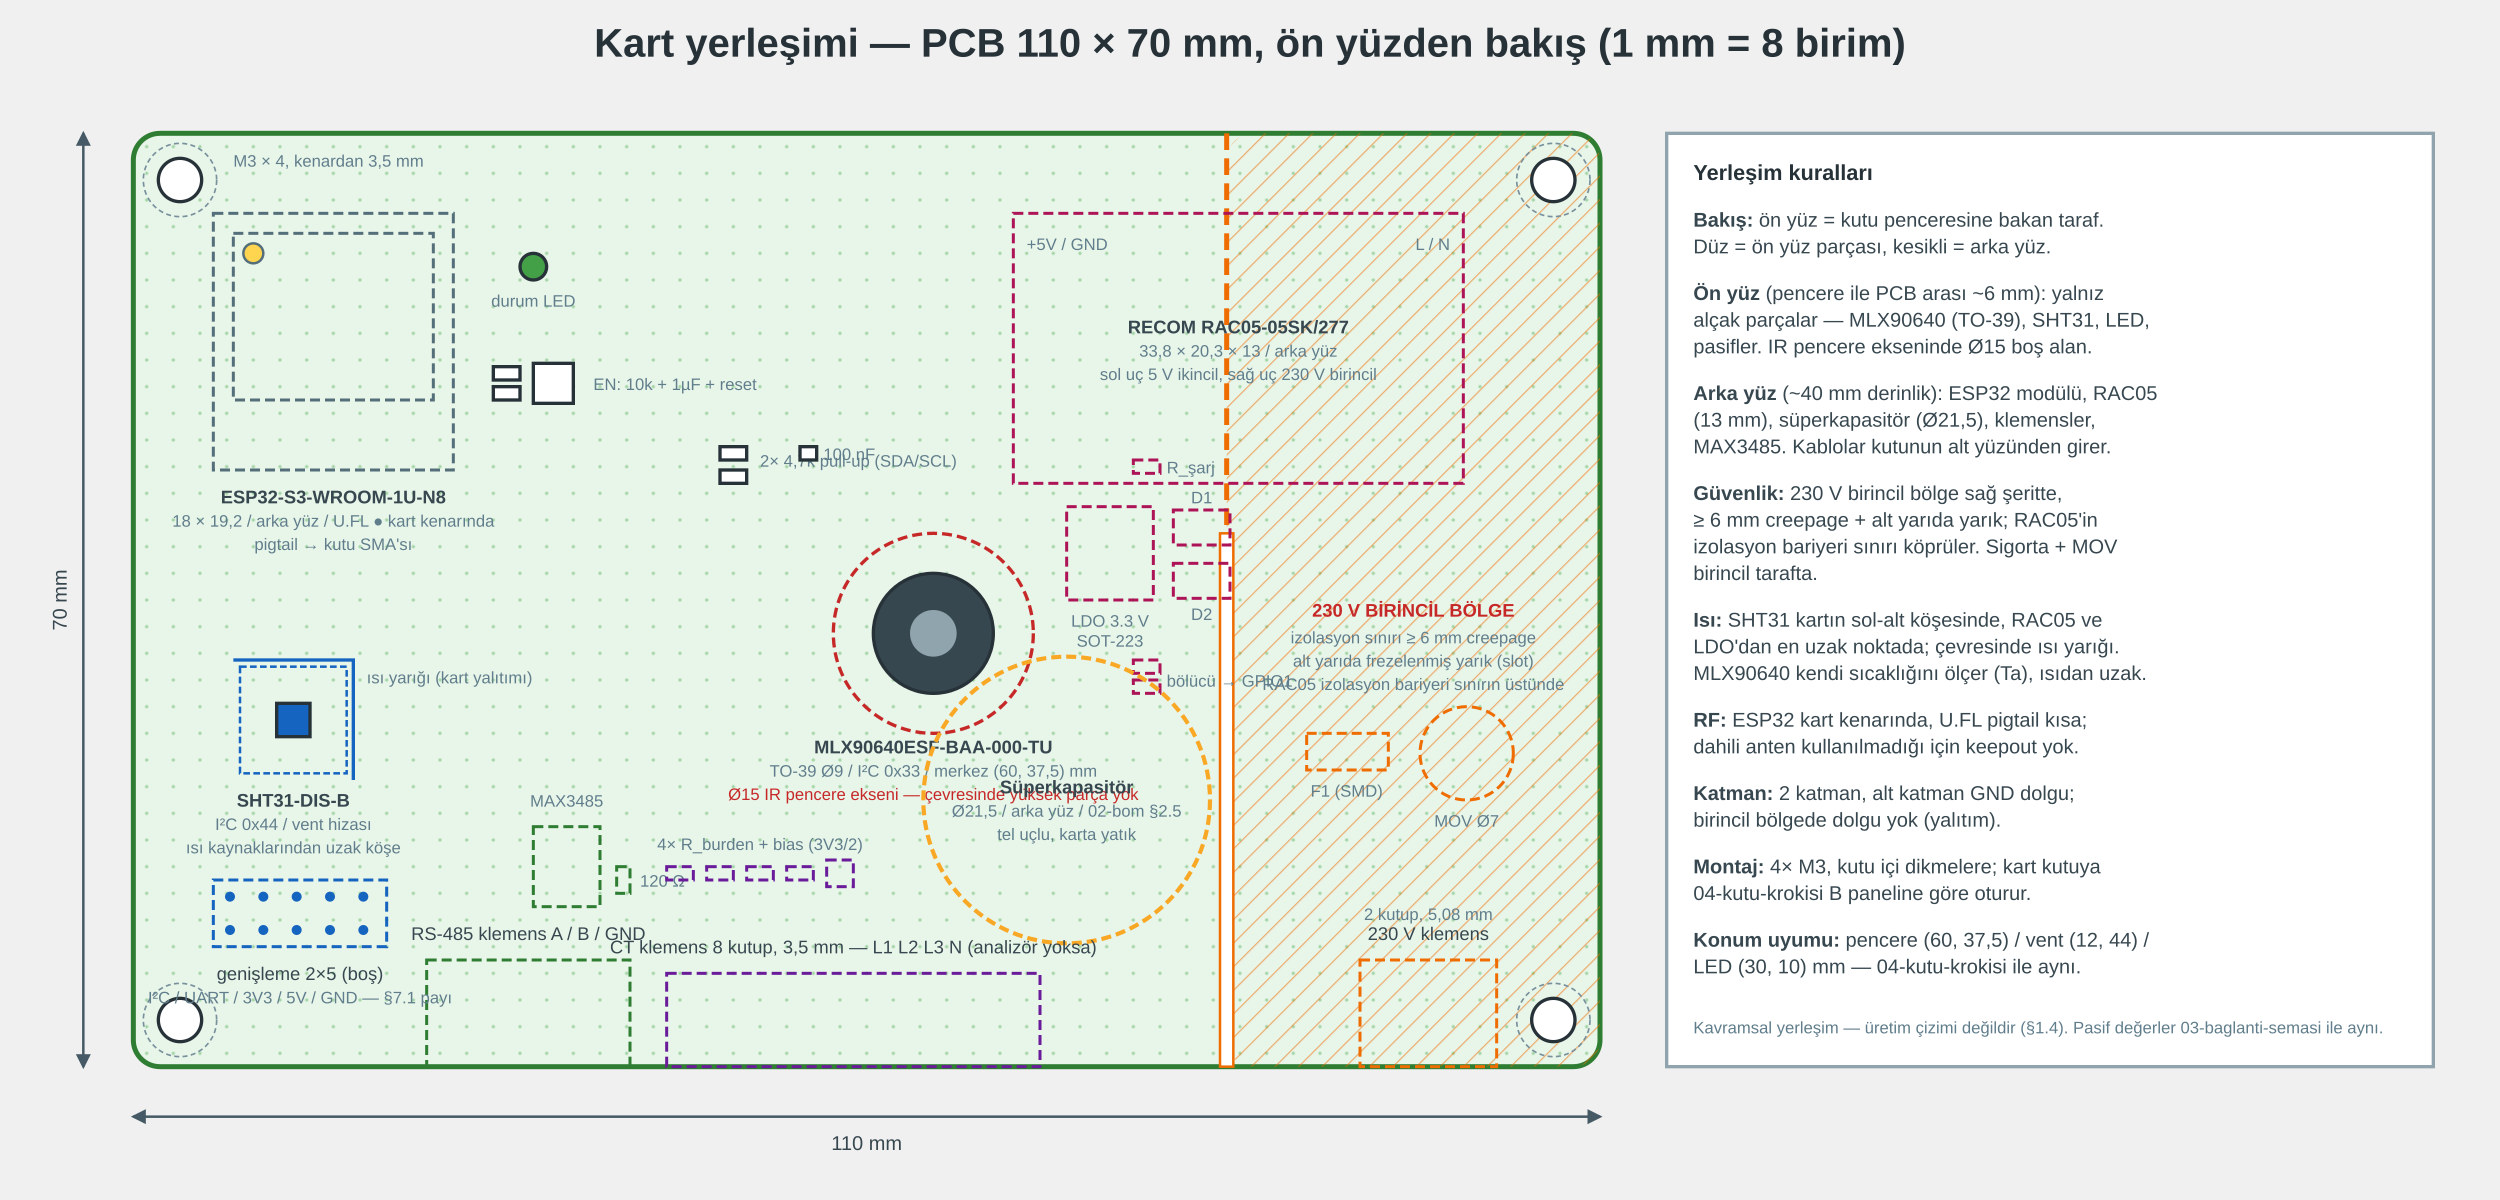
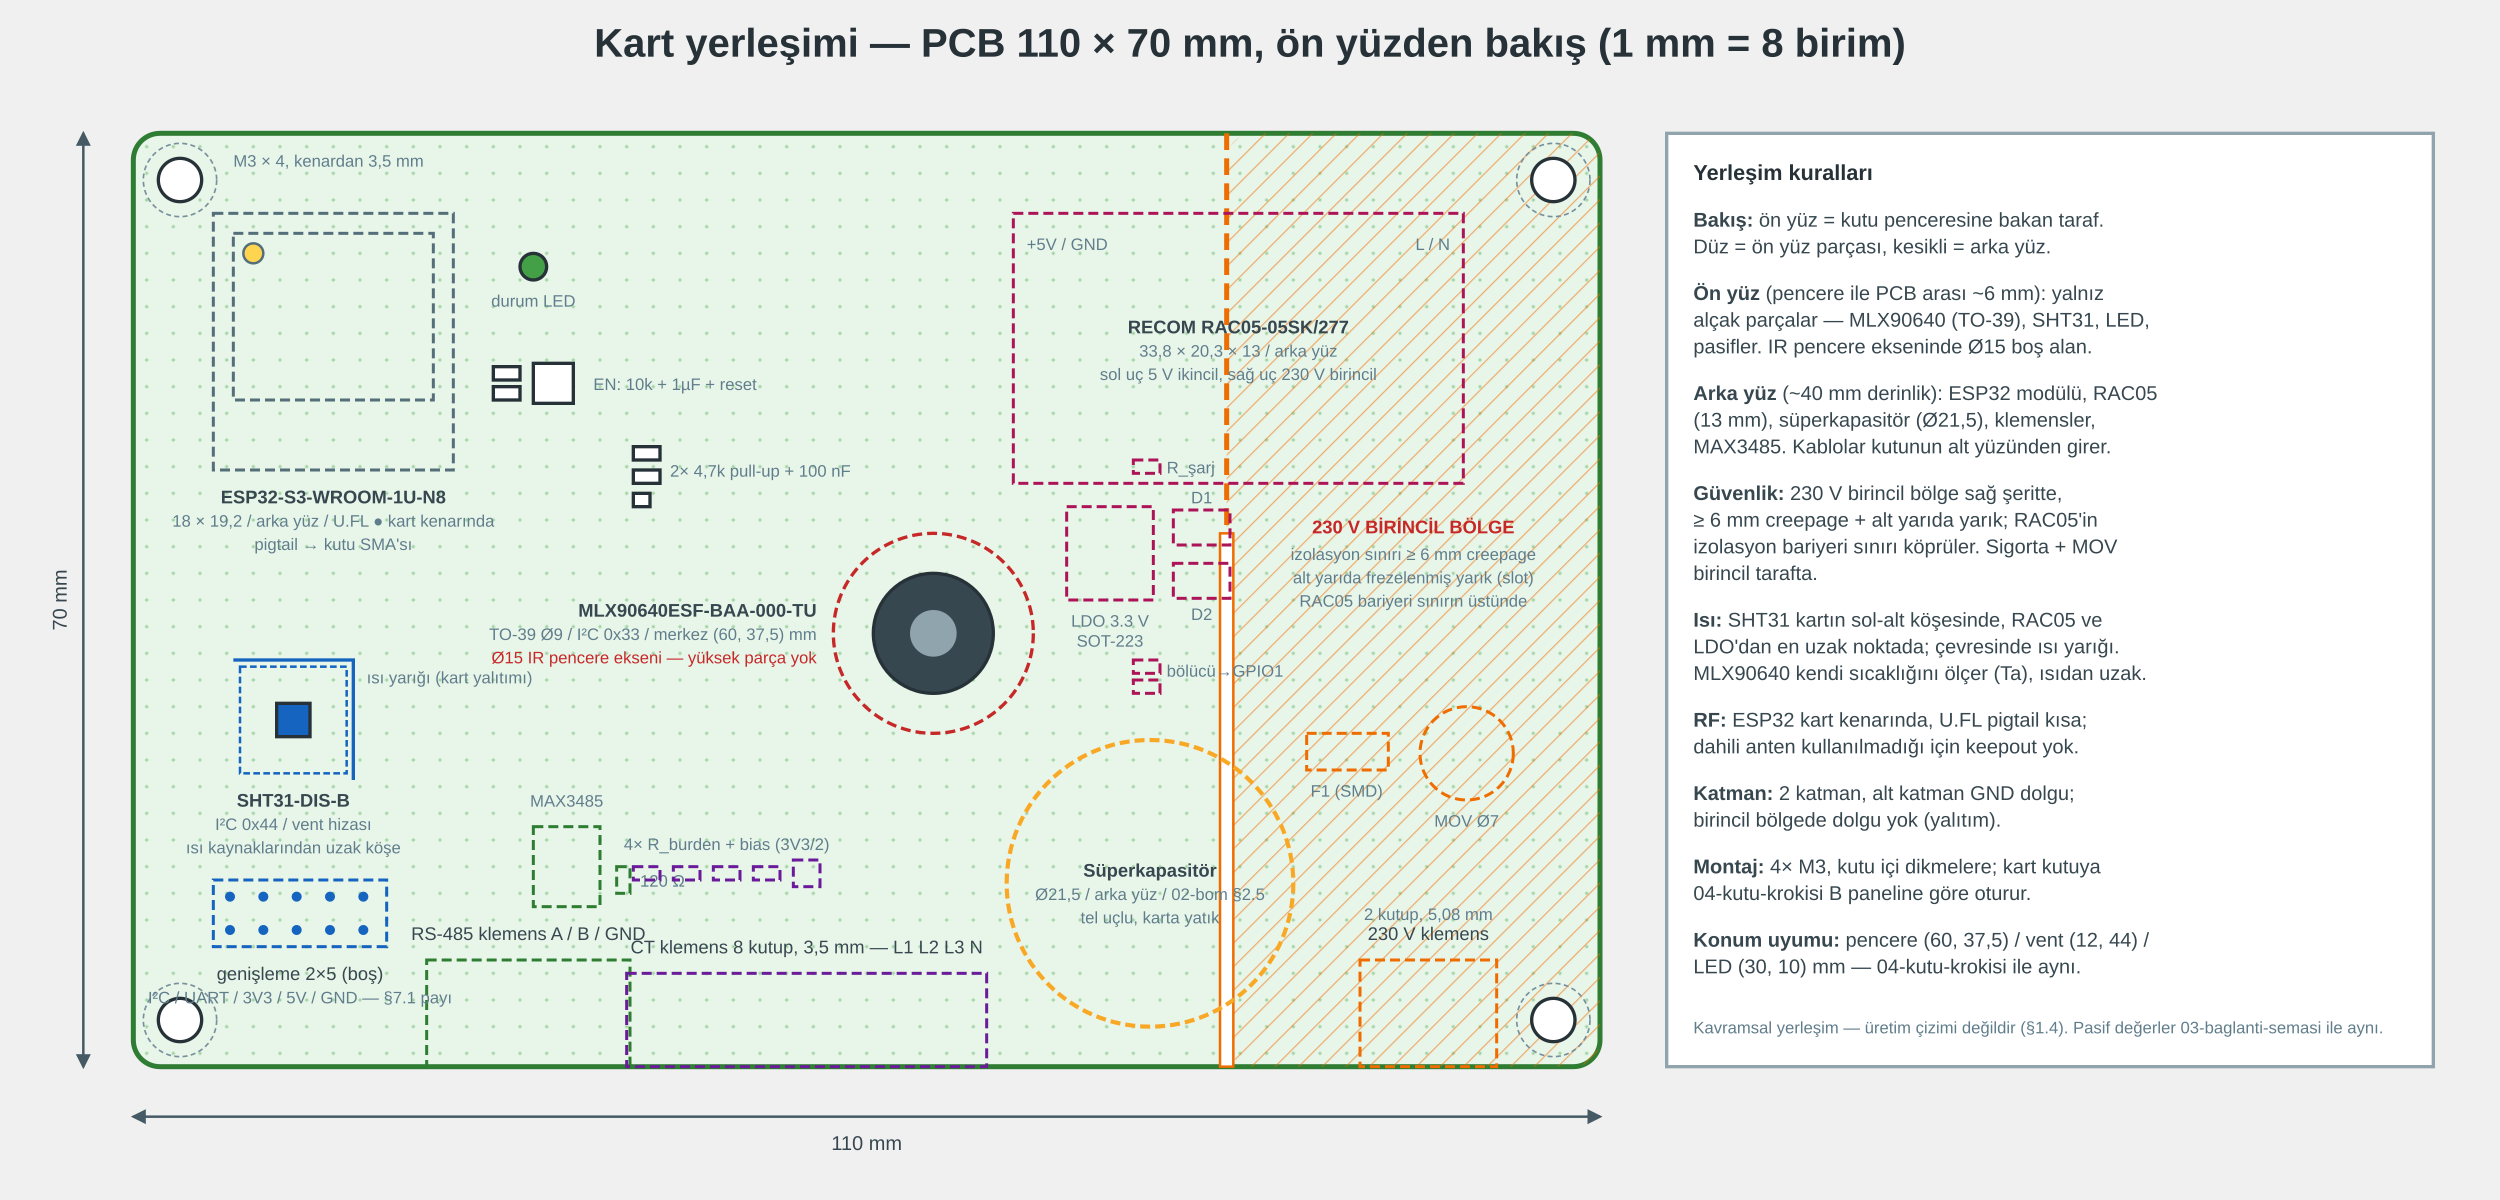
<svg xmlns="http://www.w3.org/2000/svg" viewBox="0 0 1500 720" width="100%" style="max-width:1200px;background:#fff;font-family:Arial,Helvetica,sans-serif;font-size:12px">
  <defs>
    <pattern id="pcb" width="16" height="16" patternUnits="userSpaceOnUse">
      <rect width="16" height="16" fill="#e8f5e9" />
      <circle cx="8" cy="8" r="1" fill="#a5d6a7" />
    </pattern>
    <pattern id="hv" width="10" height="10" patternTransform="rotate(45)" patternUnits="userSpaceOnUse">
      <line x1="0" y1="0" x2="0" y2="10" stroke="#ef6c00" stroke-width="1.5" opacity="0.5" />
    </pattern>
    <marker id="dim" markerWidth="10" markerHeight="10" refX="5" refY="3" orient="auto-start-reverse">
      <path d="M0,0 L6,3 L0,6 z" fill="#455a64" />
    </marker>
  </defs>
  <style>
    .front{fill:#fff;stroke:#263238;stroke-width:2}
    .back{fill:none;stroke:#546e7a;stroke-width:1.8;stroke-dasharray:6 3}
    .lbl{font-size:11px;fill:#37474f}
    .sub{font-size:10px;fill:#607d8b}
    .ttl{font-size:13px;font-weight:700;fill:#263238}
    .note{font-size:12px;fill:#37474f}
    .warn{fill:#c62828}
  </style>
  <text x="750" y="34" text-anchor="middle" font-size="24" font-weight="700" fill="#263238">Kart yerleşimi — PCB 110 × 70 mm, ön yüzden bakış (1 mm = 8 birim)</text>
  <g transform="translate(80,80)">
    <rect x="0" y="0" width="880" height="560" rx="16" fill="url(#pcb)" stroke="#2e7d32" stroke-width="3" />
    <rect x="656" y="0" width="224" height="560" rx="16" fill="url(#hv)" />
    <line x1="656" y1="0" x2="656" y2="560" stroke="#ef6c00" stroke-width="3" stroke-dasharray="10 5" />
    <rect x="652" y="240" width="8" height="320" fill="#fff" stroke="#ef6c00" stroke-width="1.5" />
-     <text x="768" y="290" text-anchor="middle" class="lbl warn" font-weight="700">230 V BİRİNCİL BÖLGE</text>
-     <text x="768" y="306" text-anchor="middle" class="sub">izolasyon sınırı ≥ 6 mm creepage</text>
-     <text x="768" y="320" text-anchor="middle" class="sub">alt yarıda frezelenmiş yarık (slot)</text>
-     <text x="768" y="334" text-anchor="middle" class="sub">RAC05 izolasyon bariyeri sınırın üstünde</text>
+     <text x="768" y="240" text-anchor="middle" class="lbl warn" font-weight="700">230 V BİRİNCİL BÖLGE</text>
+     <text x="768" y="256" text-anchor="middle" class="sub">izolasyon sınırı ≥ 6 mm creepage</text>
+     <text x="768" y="270" text-anchor="middle" class="sub">alt yarıda frezelenmiş yarık (slot)</text>
+     <text x="768" y="284" text-anchor="middle" class="sub">RAC05 bariyeri sınırın üstünde</text>
    <g fill="#fff" stroke="#263238" stroke-width="2">
      <circle cx="28" cy="28" r="13" />
      <circle cx="852" cy="28" r="13" />
      <circle cx="28" cy="532" r="13" />
      <circle cx="852" cy="532" r="13" />
    </g>
    <g fill="none" stroke="#78909c" stroke-width="1" stroke-dasharray="3 2">
      <circle cx="28" cy="28" r="22" />
      <circle cx="852" cy="28" r="22" />
      <circle cx="28" cy="532" r="22" />
      <circle cx="852" cy="532" r="22" />
    </g>
    <text x="60" y="20" class="sub">M3 × 4, kenardan 3,5 mm</text>
    <circle cx="480" cy="300" r="60" fill="none" stroke="#c62828" stroke-width="2" stroke-dasharray="6 3" />
    <circle cx="480" cy="300" r="36" class="front" style="fill:#37474f" />
    <circle cx="480" cy="300" r="14" fill="#90a4ae" />
-     <text x="480" y="372" text-anchor="middle" class="lbl" font-weight="700">MLX90640ESF-BAA-000-TU</text>
-     <text x="480" y="386" text-anchor="middle" class="sub">TO-39 Ø9 / I²C 0x33 / merkez (60, 37,5) mm</text>
-     <text x="480" y="400" text-anchor="middle" class="sub warn">Ø15 IR pencere ekseni — çevresinde yüksek parça yok</text>
-     <rect x="352" y="188" width="16" height="8" class="front" />
-     <rect x="352" y="202" width="16" height="8" class="front" />
-     <text x="376" y="200" class="sub">2× 4,7k pull-up (SDA/SCL)</text>
-     <rect x="400" y="188" width="10" height="8" class="front" />
-     <text x="414" y="196" class="sub">100 nF</text>
+     <text x="410" y="290" text-anchor="end" class="lbl" font-weight="700">MLX90640ESF-BAA-000-TU</text>
+     <text x="410" y="304" text-anchor="end" class="sub">TO-39 Ø9 / I²C 0x33 / merkez (60, 37,5) mm</text>
+     <text x="410" y="318" text-anchor="end" class="sub warn">Ø15 IR pencere ekseni — yüksek parça yok</text>
+     <rect x="300" y="188" width="16" height="8" class="front" />
+     <rect x="300" y="202" width="16" height="8" class="front" />
+     <rect x="300" y="216" width="10" height="8" class="front" />
+     <text x="322" y="206" class="sub">2× 4,7k pull-up + 100 nF</text>
    <rect x="64" y="320" width="64" height="64" fill="none" stroke="#1565c0" stroke-width="1.5" stroke-dasharray="4 2" />
    <rect x="86" y="342" width="20" height="20" class="front" style="fill:#1565c0" />
    <text x="96" y="404" text-anchor="middle" class="lbl" font-weight="700">SHT31-DIS-B</text>
    <text x="96" y="418" text-anchor="middle" class="sub">I²C 0x44 / vent hizası</text>
    <text x="96" y="432" text-anchor="middle" class="sub">ısı kaynaklarından uzak köşe</text>
    <path d="M60 316 h72 v72" fill="none" stroke="#1565c0" stroke-width="2" />
    <text x="140" y="330" class="sub" fill="#1565c0">ısı yarığı (kart yalıtımı)</text>
    <circle cx="240" cy="80" r="8" class="front" style="fill:#43a047" />
    <text x="240" y="104" text-anchor="middle" class="sub">durum LED</text>
    <rect x="216" y="140" width="16" height="8" class="front" />
    <rect x="216" y="152" width="16" height="8" class="front" />
    <rect x="240" y="138" width="24" height="24" class="front" />
    <text x="276" y="154" class="sub">EN: 10k + 1µF + reset</text>
    <rect x="48" y="48" width="144" height="154" class="back" />
    <rect x="60" y="60" width="120" height="100" class="back" />
    <circle cx="72" cy="72" r="6" fill="#ffd54f" stroke="#546e7a" stroke-width="1.5" />
    <text x="120" y="222" text-anchor="middle" class="lbl" font-weight="700">ESP32-S3-WROOM-1U-N8</text>
    <text x="120" y="236" text-anchor="middle" class="sub">18 × 19,2 / arka yüz / U.FL ● kart kenarında</text>
    <text x="120" y="250" text-anchor="middle" class="sub">pigtail → kutu SMA'sı</text>
    <rect x="528" y="48" width="270" height="162" class="back" style="stroke:#ad1457" />
    <text x="663" y="120" text-anchor="middle" class="lbl" font-weight="700" fill="#ad1457">RECOM RAC05-05SK/277</text>
    <text x="663" y="134" text-anchor="middle" class="sub">33,8 × 20,3 × 13 / arka yüz</text>
    <text x="663" y="148" text-anchor="middle" class="sub">sol uç 5 V ikincil, sağ uç 230 V birincil</text>
    <text x="536" y="70" class="sub">+5V / GND</text>
    <text x="790" y="70" class="sub" text-anchor="end">L / N</text>
    <rect x="704" y="360" width="49" height="22" class="back" style="stroke:#ef6c00" />
    <text x="728" y="398" text-anchor="middle" class="sub">F1 (SMD)</text>
    <circle cx="800" cy="372" r="28" class="back" style="stroke:#ef6c00" />
    <text x="800" y="416" text-anchor="middle" class="sub">MOV Ø7</text>
    <rect x="736" y="496" width="82" height="64" class="back" style="stroke:#ef6c00" />
    <text x="777" y="484" text-anchor="middle" class="lbl">230 V klemens</text>
    <text x="777" y="472" text-anchor="middle" class="sub">2 kutup, 5,08 mm</text>
    <rect x="560" y="224" width="52" height="56" class="back" style="stroke:#ad1457" />
    <text x="586" y="296" text-anchor="middle" class="sub">LDO 3.3 V</text>
    <text x="586" y="308" text-anchor="middle" class="sub">SOT-223</text>
    <rect x="624" y="226" width="34" height="21" class="back" style="stroke:#ad1457" />
    <text x="641" y="222" text-anchor="middle" class="sub">D1</text>
    <rect x="624" y="258" width="34" height="21" class="back" style="stroke:#ad1457" />
    <text x="641" y="292" text-anchor="middle" class="sub">D2</text>
    <rect x="600" y="196" width="16" height="8" class="back" style="stroke:#ad1457" />
    <text x="620" y="204" class="sub">R_şarj</text>
    <rect x="600" y="316" width="16" height="8" class="back" style="stroke:#ad1457" />
    <rect x="600" y="328" width="16" height="8" class="back" style="stroke:#ad1457" />
-     <text x="620" y="332" class="sub">bölücü → GPIO1</text>
-     <circle cx="560" cy="400" r="86" class="back" style="stroke:#f9a825;stroke-width:2.5" />
-     <text x="560" y="396" text-anchor="middle" class="lbl" font-weight="700" fill="#f57f17">Süperkapasitör</text>
-     <text x="560" y="410" text-anchor="middle" class="sub">Ø21,5 / arka yüz / 02-bom §2.5</text>
-     <text x="560" y="424" text-anchor="middle" class="sub">tel uçlu, karta yatık</text>
+     <text x="620" y="326" class="sub">bölücü→GPIO1</text>
+     <circle cx="610" cy="450" r="86" class="back" style="stroke:#f9a825;stroke-width:2.5" />
+     <text x="610" y="446" text-anchor="middle" class="lbl" font-weight="700" fill="#f57f17">Süperkapasitör</text>
+     <text x="610" y="460" text-anchor="middle" class="sub">Ø21,5 / arka yüz / 02-bom §2.5</text>
+     <text x="610" y="474" text-anchor="middle" class="sub">tel uçlu, karta yatık</text>
    <rect x="240" y="416" width="40" height="48" class="back" style="stroke:#2e7d32" />
    <text x="260" y="404" text-anchor="middle" class="sub">MAX3485</text>
    <rect x="290" y="440" width="8" height="16" class="back" style="stroke:#2e7d32" />
    <text x="304" y="452" class="sub">120 Ω</text>
    <rect x="176" y="496" width="122" height="64" class="back" style="stroke:#2e7d32" />
    <text x="237" y="484" text-anchor="middle" class="lbl">RS-485 klemens A / B / GND</text>
    <g class="back" style="stroke:#6a1b9a">
-       <rect x="320" y="440" width="16" height="8" />
-       <rect x="344" y="440" width="16" height="8" />
-       <rect x="368" y="440" width="16" height="8" />
-       <rect x="392" y="440" width="16" height="8" />
-       <rect x="416" y="436" width="16" height="16" />
+       <rect x="300" y="440" width="16" height="8" />
+       <rect x="324" y="440" width="16" height="8" />
+       <rect x="348" y="440" width="16" height="8" />
+       <rect x="372" y="440" width="16" height="8" />
+       <rect x="396" y="436" width="16" height="16" />
    </g>
-     <text x="376" y="430" text-anchor="middle" class="sub" fill="#6a1b9a">4× R_burden + bias (3V3/2)</text>
-     <rect x="320" y="504" width="224" height="56" class="back" style="stroke:#6a1b9a" />
-     <text x="432" y="492" text-anchor="middle" class="lbl">CT klemens 8 kutup, 3,5 mm — L1 L2 L3 N (analizör yoksa)</text>
+     <text x="356" y="430" text-anchor="middle" class="sub" fill="#6a1b9a">4× R_burden + bias (3V3/2)</text>
+     <rect x="296" y="504" width="216" height="56" class="back" style="stroke:#6a1b9a" />
+     <text x="404" y="492" text-anchor="middle" class="lbl">CT klemens 8 kutup, 3,5 mm — L1 L2 L3 N</text>
    <rect x="48" y="448" width="104" height="40" class="back" style="stroke:#1565c0" />
    <g fill="#1565c0">
      <circle cx="58" cy="458" r="3" />
      <circle cx="78" cy="458" r="3" />
      <circle cx="98" cy="458" r="3" />
      <circle cx="118" cy="458" r="3" />
      <circle cx="138" cy="458" r="3" />
      <circle cx="58" cy="478" r="3" />
      <circle cx="78" cy="478" r="3" />
      <circle cx="98" cy="478" r="3" />
      <circle cx="118" cy="478" r="3" />
      <circle cx="138" cy="478" r="3" />
    </g>
    <text x="100" y="508" text-anchor="middle" class="lbl" fill="#1565c0">genişleme 2×5 (boş)</text>
    <text x="100" y="522" text-anchor="middle" class="sub">I²C / UART / 3V3 / 5V / GND — §7.1 payı</text>
    <line x1="0" y1="590" x2="880" y2="590" stroke="#455a64" stroke-width="1.5" marker-start="url(#dim)" marker-end="url(#dim)" />
    <text x="440" y="610" text-anchor="middle" class="note">110 mm</text>
    <line x1="-30" y1="0" x2="-30" y2="560" stroke="#455a64" stroke-width="1.5" marker-start="url(#dim)" marker-end="url(#dim)" />
    <text x="-40" y="280" text-anchor="middle" class="note" transform="rotate(-90 -40 280)">70 mm</text>
  </g>
  <g transform="translate(1000,80)">
    <rect x="0" y="0" width="460" height="560" fill="#fff" stroke="#90a4ae" stroke-width="2" />
    <text x="16" y="28" class="ttl">Yerleşim kuralları</text>
    <g class="note">
      <text x="16" y="56">
        <tspan font-weight="700">Bakış:</tspan> ön yüz = kutu penceresine bakan taraf.</text>
      <text x="16" y="72">Düz = ön yüz parçası, kesikli = arka yüz.</text>
      <text x="16" y="100">
        <tspan font-weight="700">Ön yüz</tspan> (pencere ile PCB arası ~6 mm): yalnız</text>
      <text x="16" y="116">alçak parçalar — MLX90640 (TO-39), SHT31, LED,</text>
      <text x="16" y="132">pasifler. IR pencere ekseninde Ø15 boş alan.</text>
      <text x="16" y="160">
        <tspan font-weight="700">Arka yüz</tspan> (~40 mm derinlik): ESP32 modülü, RAC05</text>
      <text x="16" y="176">(13 mm), süperkapasitör (Ø21,5), klemensler,</text>
      <text x="16" y="192">MAX3485. Kablolar kutunun alt yüzünden girer.</text>
      <text x="16" y="220">
        <tspan font-weight="700">Güvenlik:</tspan> 230 V birincil bölge sağ şeritte,</text>
      <text x="16" y="236">≥ 6 mm creepage + alt yarıda yarık; RAC05'in</text>
      <text x="16" y="252">izolasyon bariyeri sınırı köprüler. Sigorta + MOV</text>
      <text x="16" y="268">birincil tarafta.</text>
      <text x="16" y="296">
        <tspan font-weight="700">Isı:</tspan> SHT31 kartın sol-alt köşesinde, RAC05 ve</text>
      <text x="16" y="312">LDO'dan en uzak noktada; çevresinde ısı yarığı.</text>
      <text x="16" y="328">MLX90640 kendi sıcaklığını ölçer (Ta), ısıdan uzak.</text>
      <text x="16" y="356">
        <tspan font-weight="700">RF:</tspan> ESP32 kart kenarında, U.FL pigtail kısa;</text>
      <text x="16" y="372">dahili anten kullanılmadığı için keepout yok.</text>
      <text x="16" y="400">
        <tspan font-weight="700">Katman:</tspan> 2 katman, alt katman GND dolgu;</text>
      <text x="16" y="416">birincil bölgede dolgu yok (yalıtım).</text>
      <text x="16" y="444">
        <tspan font-weight="700">Montaj:</tspan> 4× M3, kutu içi dikmelere; kart kutuya</text>
      <text x="16" y="460">04-kutu-krokisi B paneline göre oturur.</text>
      <text x="16" y="488">
        <tspan font-weight="700">Konum uyumu:</tspan> pencere (60, 37,5) / vent (12, 44) /</text>
      <text x="16" y="504">LED (30, 10) mm — 04-kutu-krokisi ile aynı.</text>
    </g>
    <text x="16" y="540" class="sub">Kavramsal yerleşim — üretim çizimi değildir (§1.4). Pasif değerler 03-baglanti-semasi ile aynı.</text>
  </g>
</svg>
